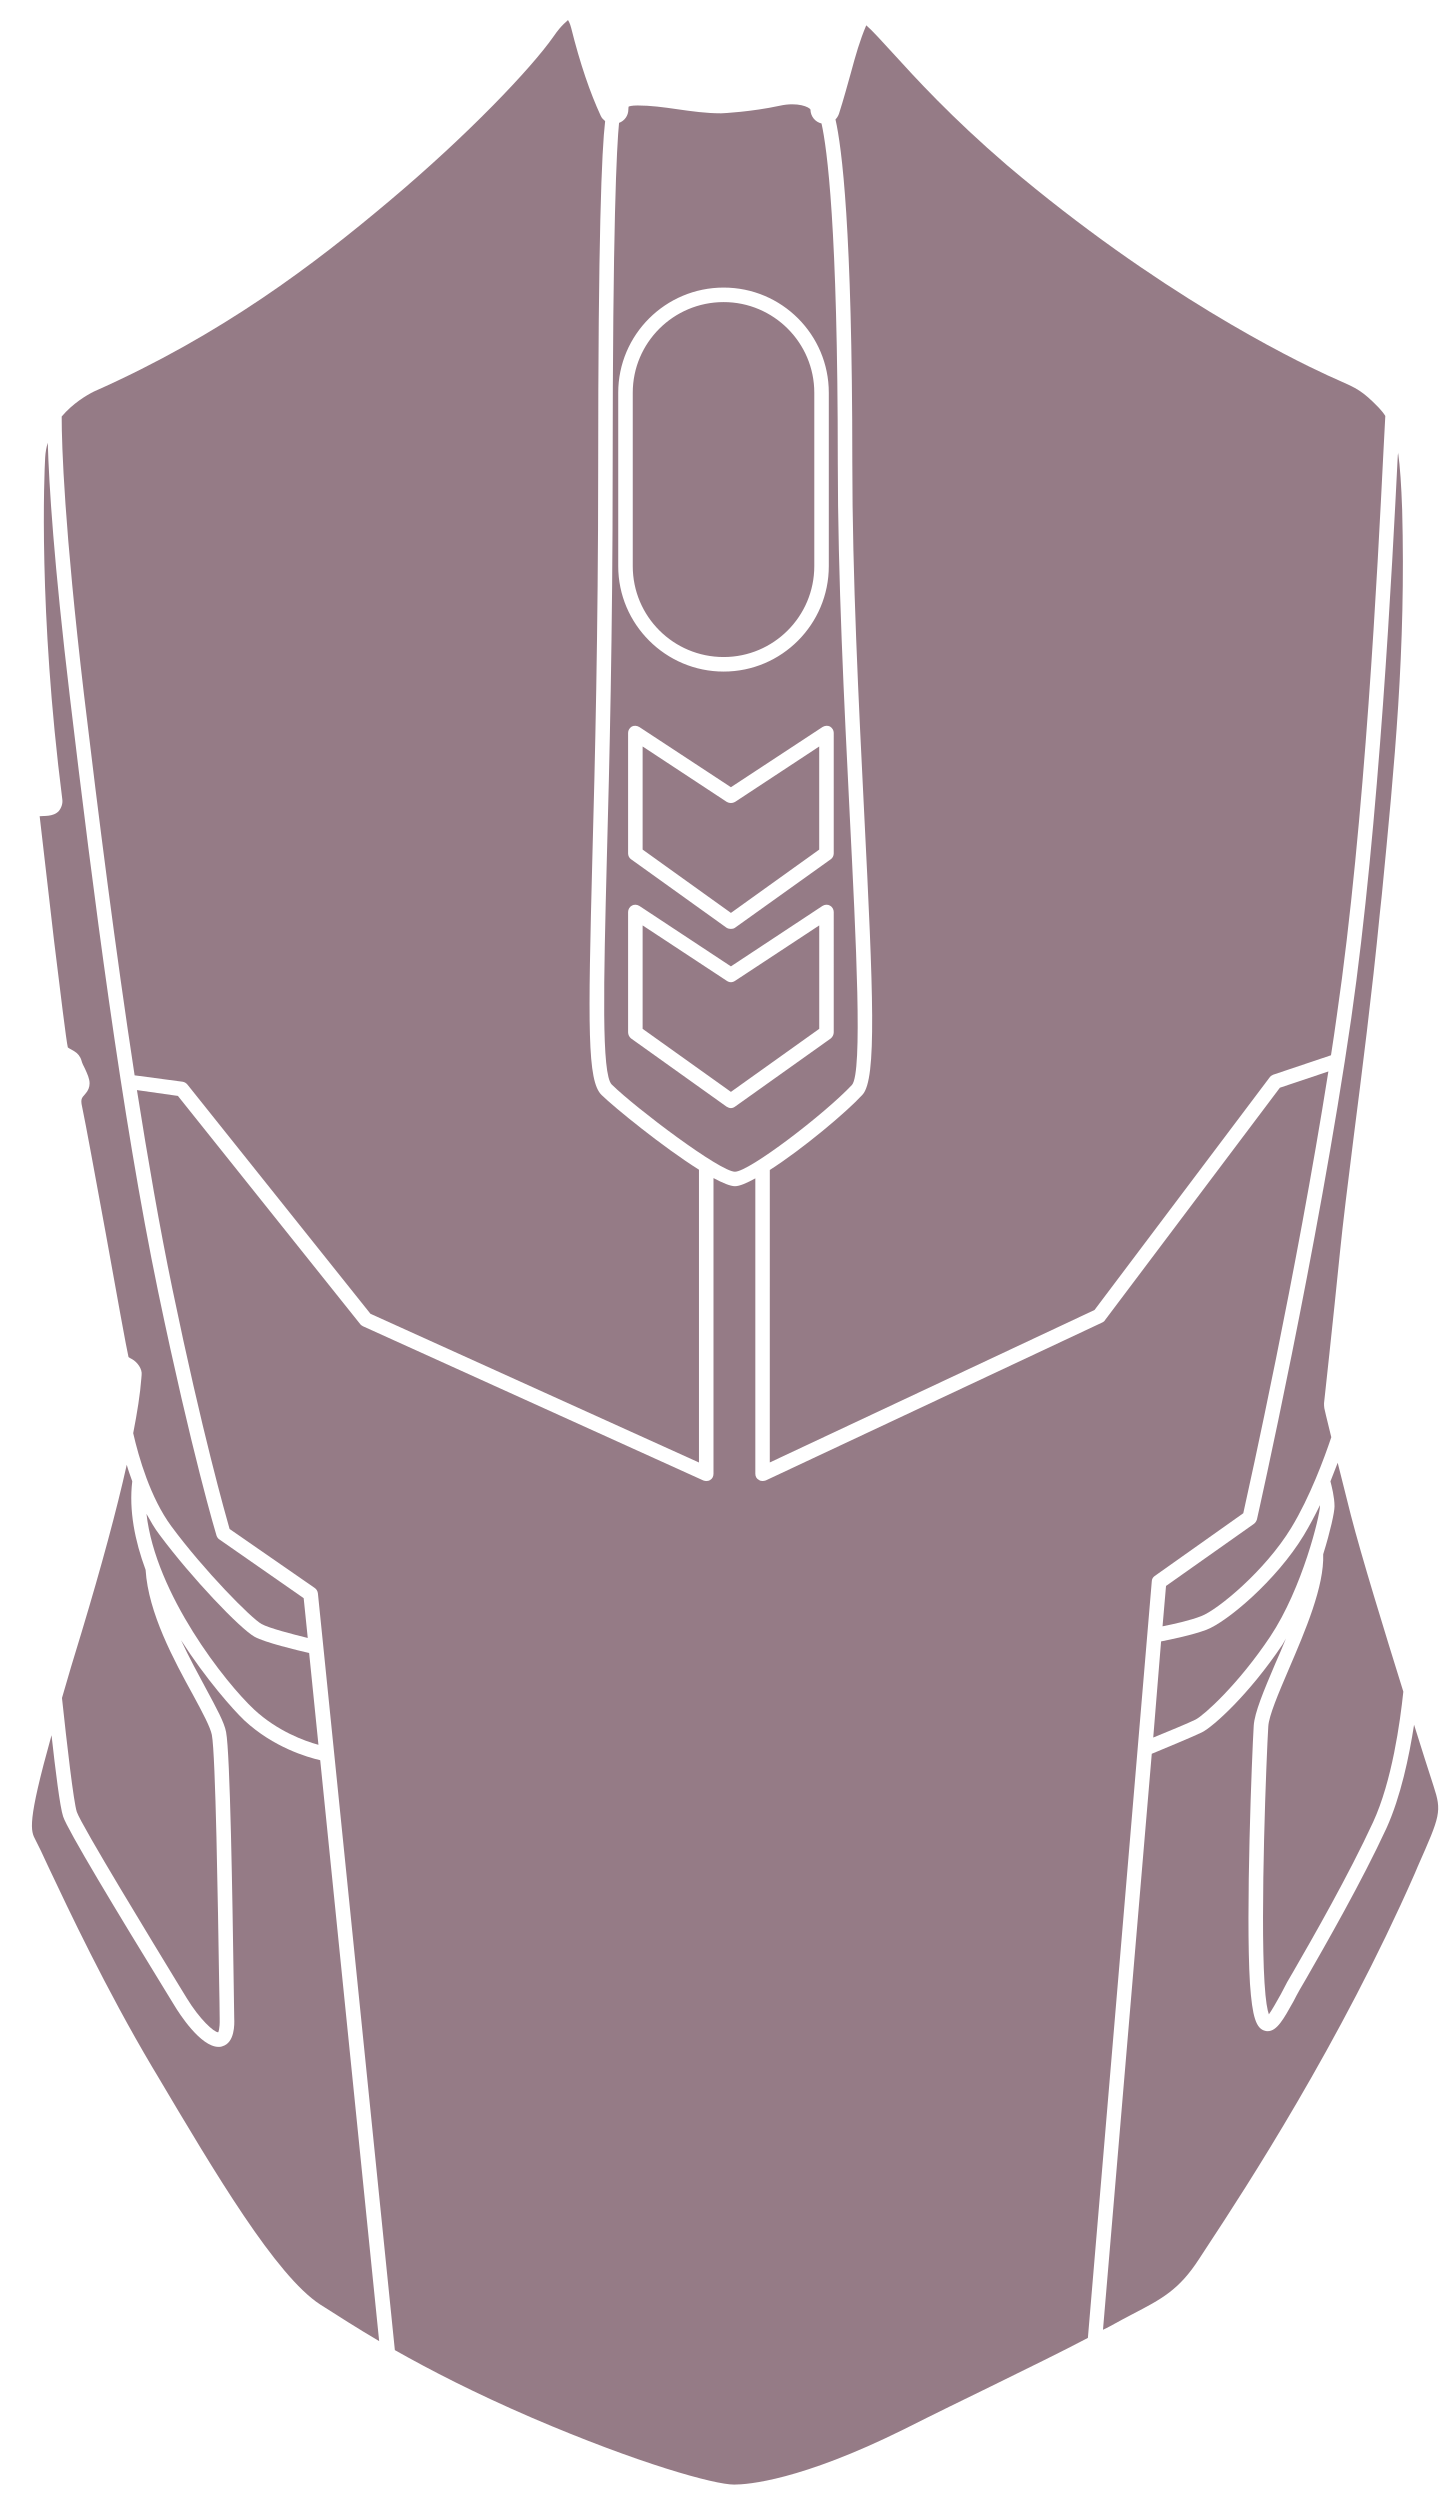
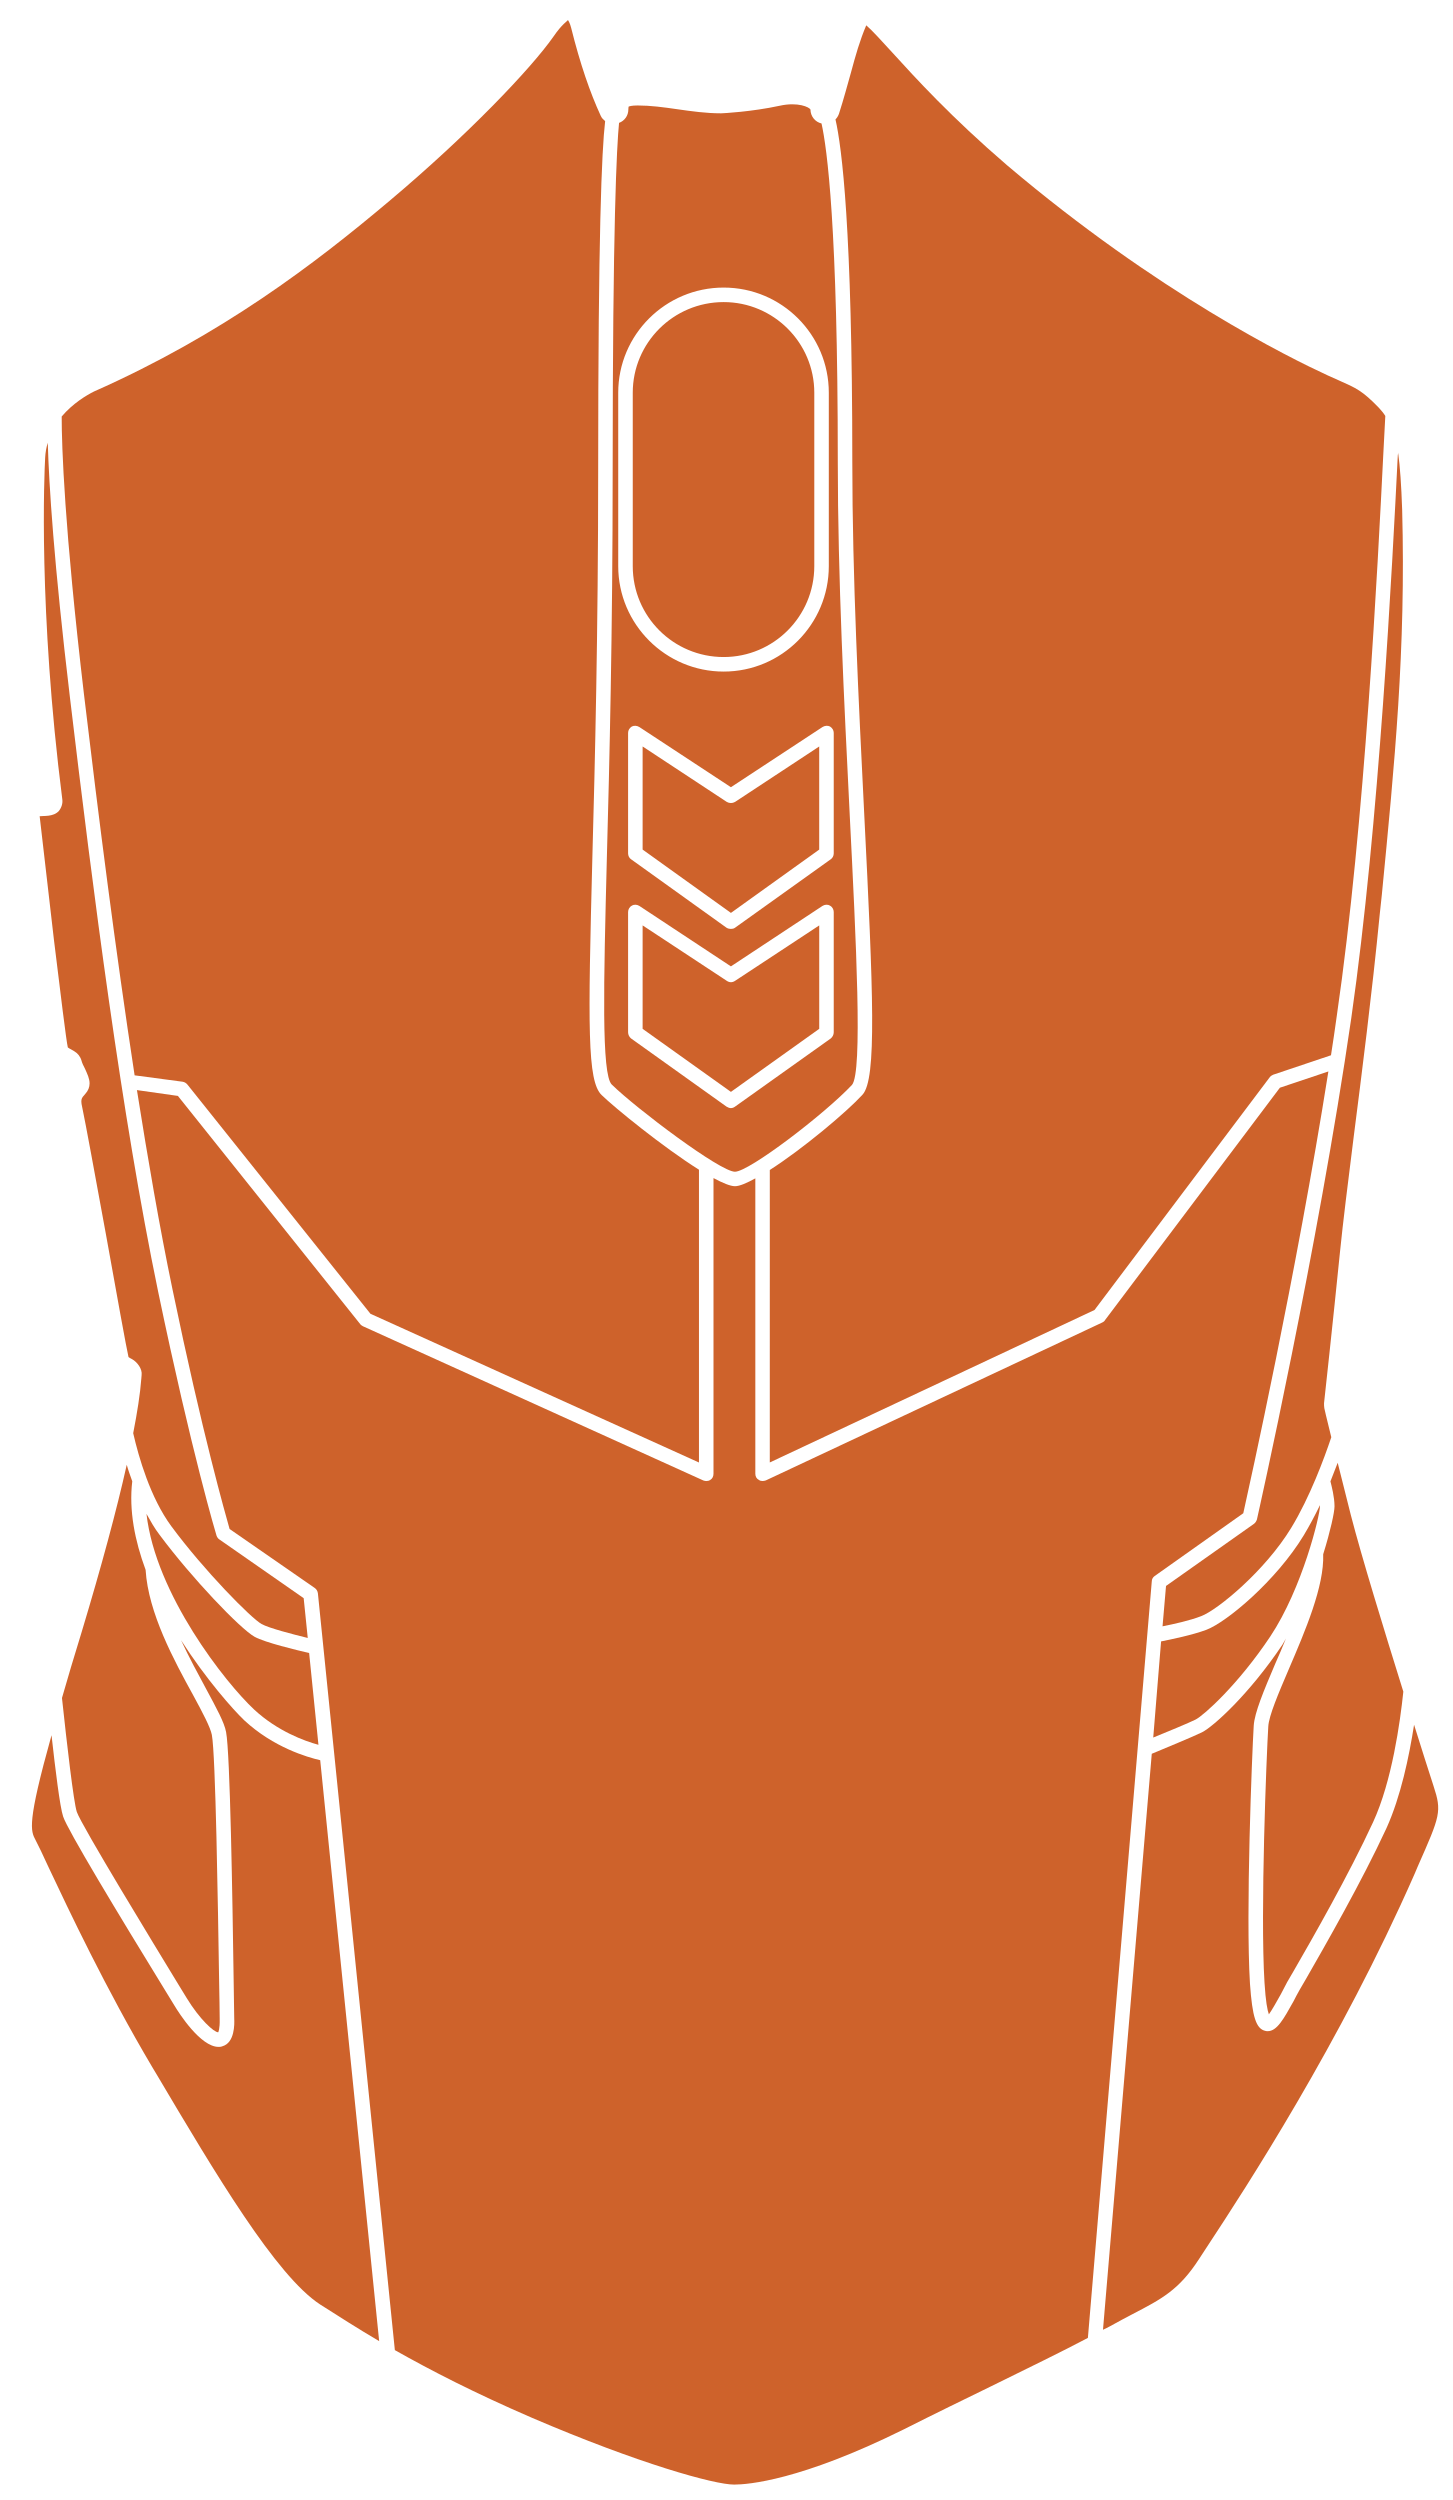
- <svg xmlns="http://www.w3.org/2000/svg" width="280pt" height="482pt" version="1.1" viewBox="0 0 280 482" id="svg380" fill="#957B86">
+ <svg xmlns="http://www.w3.org/2000/svg" width="280pt" height="482pt" version="1.1" viewBox="0 0 280 482" id="svg380" fill="#CE622B">
  <defs id="defs350">
    <symbol id="u" overflow="visible">
      <path d="m 18.766,-1.125 c -0.969,0.5 -1.98,0.875 -3.031,1.125 -1.043,0.258 -2.137,0.391 -3.281,0.391 -3.398,0 -6.09,-0.945 -8.078,-2.844 -1.992,-1.906 -2.984,-4.484 -2.984,-7.734 0,-3.258 0.992,-5.836 2.984,-7.734 1.988,-1.906 4.68,-2.859 8.078,-2.859 1.145,0 2.238,0.133 3.281,0.391 1.051,0.25 2.062,0.625 3.031,1.125 v 4.219 c -0.98,-0.656 -1.945,-1.141 -2.891,-1.453 -0.949,-0.312 -1.949,-0.469 -3,-0.469 -1.875,0 -3.352,0.605 -4.422,1.812 -1.074,1.199 -1.609,2.856 -1.609,4.969 0,2.106 0.535,3.762 1.609,4.969 1.07,1.199 2.547,1.797 4.422,1.797 1.051,0 2.051,-0.148 3,-0.453 0.945,-0.312 1.91,-0.801 2.891,-1.469 z" id="path287" />
    </symbol>
    <symbol id="b" overflow="visible">
      <path d="m 13.734,-11.141 c -0.438,-0.195 -0.871,-0.344 -1.297,-0.438 -0.418,-0.102 -0.84,-0.156 -1.266,-0.156 -1.262,0 -2.231,0.406 -2.906,1.219 -0.68,0.805 -1.016,1.953 -1.016,3.453 v 7.062 H 2.359 v -15.312 h 4.891 v 2.516 c 0.625,-1 1.344,-1.727 2.156,-2.188 0.82,-0.469 1.801,-0.703 2.938,-0.703 0.164,0 0.344,0.012 0.531,0.031 0.195,0.012 0.477,0.039 0.844,0.078 z" id="path290" />
    </symbol>
    <symbol id="a" overflow="visible">
      <path d="m 17.641,-7.703 v 1.406 H 6.188 c 0.125,1.148 0.539,2.008 1.25,2.578 0.707,0.574 1.703,0.859 2.984,0.859 1.031,0 2.082,-0.148 3.156,-0.453 1.082,-0.312 2.191,-0.773 3.328,-1.391 v 3.766 c -1.156,0.438 -2.312,0.766 -3.469,0.984 -1.156,0.227 -2.312,0.344 -3.469,0.344 -2.773,0 -4.93,-0.703 -6.469,-2.109 -1.531,-1.406 -2.297,-3.379 -2.297,-5.922 0,-2.5 0.754,-4.461 2.266,-5.891 1.508,-1.438 3.582,-2.156 6.219,-2.156 2.406,0 4.332,0.73 5.781,2.188 1.445,1.449 2.172,3.383 2.172,5.797 z m -5.031,-1.625 c 0,-0.926 -0.273,-1.672 -0.812,-2.234 -0.543,-0.57 -1.25,-0.859 -2.125,-0.859 -0.949,0 -1.719,0.266 -2.312,0.797 -0.594,0.531 -0.965,1.297 -1.109,2.297 z" id="path293" />
    </symbol>
    <symbol id="k" overflow="visible">
      <path d="m 9.219,-6.891 c -1.023,0 -1.793,0.172 -2.312,0.516 -0.512,0.344 -0.766,0.855 -0.766,1.531 0,0.625 0.207,1.117 0.625,1.469 0.414,0.344 0.988,0.516 1.719,0.516 0.926,0 1.703,-0.328 2.328,-0.984 0.633,-0.664 0.953,-1.492 0.953,-2.484 v -0.562 z m 7.469,-1.844 V 0 h -4.922 v -2.266 c -0.656,0.93 -1.398,1.605 -2.219,2.031 -0.824,0.414 -1.824,0.625 -3,0.625 -1.586,0 -2.871,-0.457 -3.859,-1.375 -0.992,-0.926 -1.484,-2.129 -1.484,-3.609 0,-1.789 0.613,-3.102 1.844,-3.938 1.238,-0.844 3.18,-1.266 5.828,-1.266 h 2.891 v -0.391 c 0,-0.77 -0.309,-1.332 -0.922,-1.688 -0.617,-0.363 -1.57,-0.547 -2.859,-0.547 -1.055,0 -2.031,0.105 -2.938,0.312 -0.898,0.211 -1.73,0.523 -2.5,0.938 v -3.734 c 1.039,-0.25 2.086,-0.441 3.141,-0.578 1.062,-0.133 2.125,-0.203 3.188,-0.203 2.758,0 4.75,0.547 5.969,1.641 1.227,1.086 1.844,2.856 1.844,5.312 z" id="path296" />
    </symbol>
    <symbol id="d" overflow="visible">
      <path d="m 7.703,-19.656 v 4.344 H 12.75 v 3.5 H 7.703 v 6.5 c 0,0.711 0.141,1.188 0.422,1.438 0.281,0.25 0.836,0.375 1.672,0.375 h 2.516 v 3.5 h -4.188 c -1.938,0 -3.312,-0.398 -4.125,-1.203 -0.805,-0.812 -1.203,-2.18 -1.203,-4.109 v -6.5 h -2.422 v -3.5 h 2.422 v -4.344 z" id="path299" />
    </symbol>
    <symbol id="j" overflow="visible">
      <path d="m 12.766,-13.078 v -8.203 h 4.922 V -1e-4 H 12.766 v -2.219 c -0.668,0.906 -1.406,1.57 -2.219,1.984 -0.813,0.414 -1.758,0.625 -2.828,0.625 -1.887,0 -3.434,-0.75 -4.641,-2.25 -1.211,-1.5 -1.812,-3.426 -1.812,-5.781 0,-2.363 0.602,-4.297 1.812,-5.797 1.207,-1.5 2.754,-2.25 4.641,-2.25 1.062,0 2,0.215 2.812,0.641 0.82,0.43 1.566,1.086 2.234,1.969 z m -3.219,9.922 c 1.039,0 1.836,-0.379 2.391,-1.141 0.551,-0.77 0.828,-1.883 0.828,-3.344 0,-1.457 -0.277,-2.566 -0.828,-3.328 -0.555,-0.77 -1.352,-1.156 -2.391,-1.156 -1.043,0 -1.84,0.387 -2.391,1.156 -0.555,0.762 -0.828,1.871 -0.828,3.328 0,1.461 0.273,2.574 0.828,3.344 0.551,0.762 1.348,1.141 2.391,1.141 z" id="path302" />
    </symbol>
    <symbol id="i" overflow="visible">
      <path d="m 10.5,-3.156 c 1.051,0 1.852,-0.379 2.406,-1.141 0.551,-0.77 0.828,-1.883 0.828,-3.344 0,-1.457 -0.277,-2.566 -0.828,-3.328 -0.555,-0.77 -1.355,-1.156 -2.406,-1.156 -1.055,0 -1.859,0.387 -2.422,1.156 -0.555,0.773 -0.828,1.883 -0.828,3.328 0,1.449 0.273,2.559 0.828,3.328 0.562,0.773 1.367,1.156 2.422,1.156 z m -3.25,-9.922 c 0.676,-0.883 1.422,-1.539 2.234,-1.969 0.82,-0.426 1.766,-0.641 2.828,-0.641 1.895,0 3.445,0.75 4.656,2.25 1.207,1.5 1.812,3.434 1.812,5.797 0,2.356 -0.605,4.281 -1.812,5.781 -1.211,1.5 -2.762,2.25 -4.656,2.25 -1.062,0 -2.008,-0.211 -2.828,-0.625 C 8.672,-0.66 7.926,-1.32 7.25,-2.219 V -2e-5 H 2.359 v -21.281 H 7.25 Z" id="path305" />
    </symbol>
    <symbol id="h" overflow="visible">
      <path d="m 0.344,-15.312 h 4.891 l 4.125,10.391 3.5,-10.391 h 4.891 l -6.438,16.766 c -0.648,1.695 -1.402,2.883 -2.266,3.562 -0.867,0.688 -2,1.031 -3.406,1.031 H 2.797 V 2.829 h 1.531 c 0.832,0 1.438,-0.137 1.812,-0.406 C 6.523,2.161 6.82,1.692 7.031,1.016 L 7.172,0.595 Z" id="path308" />
    </symbol>
    <symbol id="g" overflow="visible">
      <path d="M 14.953,-3.719 H 6.734 L 5.422,0 H 0.141 L 7.703,-20.406 h 6.266 L 21.531,0 H 16.25 Z M 8.047,-7.5 h 5.578 l -2.781,-8.125 z" id="path311" />
    </symbol>
    <symbol id="t" overflow="visible">
      <path d="M 2.359,-21.281 H 7.25 V 0 H 2.359 Z" id="path314" />
    </symbol>
    <symbol id="c" overflow="visible">
      <path d="m 9.641,-12.188 c -1.086,0 -1.914,0.391 -2.484,1.172 -0.574,0.781 -0.859,1.906 -0.859,3.375 0,1.469 0.285,2.594 0.859,3.375 0.57,0.773 1.398,1.156 2.484,1.156 1.062,0 1.875,-0.383 2.438,-1.156 0.57,-0.781 0.859,-1.906 0.859,-3.375 0,-1.469 -0.289,-2.594 -0.859,-3.375 -0.562,-0.781 -1.375,-1.172 -2.438,-1.172 z m 0,-3.5 c 2.633,0 4.691,0.715 6.172,2.141 1.477,1.418 2.219,3.387 2.219,5.906 0,2.512 -0.742,4.481 -2.219,5.906 C 14.332,-0.317 12.273,0.39 9.641,0.39 6.992,0.39 4.926,-0.317 3.438,-1.735 1.945,-3.161 1.203,-5.13 1.203,-7.641 c 0,-2.519 0.742,-4.488 2.234,-5.906 1.488,-1.426 3.555,-2.141 6.203,-2.141 z" id="path317" />
    </symbol>
    <symbol id="f" overflow="visible">
      <path d="M 17.75,-9.328 V 0 h -4.922 v -7.141 c 0,-1.32 -0.031,-2.234 -0.094,-2.734 -0.062,-0.5 -0.168,-0.867 -0.312,-1.109 -0.188,-0.312 -0.449,-0.555 -0.781,-0.734 -0.324,-0.176 -0.695,-0.266 -1.109,-0.266 -1.023,0 -1.824,0.398 -2.406,1.188 -0.586,0.781 -0.875,1.871 -0.875,3.266 V -1e-4 H 2.359 v -15.312 H 7.25 v 2.234 c 0.738,-0.883 1.52,-1.539 2.344,-1.969 0.832,-0.426 1.75,-0.641 2.75,-0.641 1.77,0 3.113,0.547 4.031,1.641 0.914,1.086 1.375,2.656 1.375,4.719 z" id="path320" />
    </symbol>
    <symbol id="e" overflow="visible">
      <path d="m 12.422,-21.281 v 3.219 H 9.719 c -0.688,0 -1.172,0.125 -1.453,0.375 -0.273,0.25 -0.406,0.688 -0.406,1.312 v 1.062 h 4.188 v 3.5 H 7.86 V -2e-4 h -4.891 v -11.812 h -2.438 v -3.5 h 2.438 v -1.062 c 0,-1.664 0.461,-2.898 1.391,-3.703 0.926,-0.801 2.367,-1.203 4.328,-1.203 z" id="path323" />
    </symbol>
    <symbol id="s" overflow="visible">
      <path d="m 0.422,-15.312 h 4.891 l 3.828,10.578 3.797,-10.578 h 4.906 L 11.812,0 h -5.375 z" id="path326" />
    </symbol>
    <symbol id="r" overflow="visible">
      <path d="m 16.547,-12.766 c 0.613,-0.945 1.348,-1.672 2.203,-2.172 0.852,-0.5 1.789,-0.75 2.812,-0.75 1.758,0 3.098,0.547 4.016,1.641 0.926,1.086 1.391,2.656 1.391,4.719 V -4e-4 h -4.922 v -7.984 -0.359 c 0.008,-0.133 0.016,-0.32 0.016,-0.562 0,-1.082 -0.164,-1.863 -0.484,-2.344 -0.312,-0.488 -0.824,-0.734 -1.531,-0.734 -0.93,0 -1.648,0.387 -2.156,1.156 -0.512,0.762 -0.773,1.867 -0.781,3.312 v 7.516 h -4.922 v -7.984 c 0,-1.695 -0.148,-2.785 -0.438,-3.266 -0.293,-0.488 -0.812,-0.734 -1.562,-0.734 -0.938,0 -1.664,0.387 -2.172,1.156 -0.512,0.762 -0.766,1.859 -0.766,3.297 v 7.531 h -4.922 v -15.312 h 4.922 v 2.234 c 0.602,-0.863 1.289,-1.516 2.062,-1.953 0.781,-0.438 1.641,-0.656 2.578,-0.656 1.062,0 2,0.258 2.812,0.766 0.812,0.512 1.426,1.23 1.844,2.156 z" id="path329" />
    </symbol>
    <symbol id="q" overflow="visible">
      <path d="M 17.75,-9.328 V 0 h -4.922 v -7.109 c 0,-1.344 -0.031,-2.266 -0.094,-2.766 -0.062,-0.5 -0.168,-0.867 -0.312,-1.109 -0.188,-0.312 -0.449,-0.555 -0.781,-0.734 -0.324,-0.176 -0.695,-0.266 -1.109,-0.266 -1.023,0 -1.824,0.398 -2.406,1.188 -0.586,0.781 -0.875,1.871 -0.875,3.266 V -1e-4 H 2.359 v -21.281 H 7.25 v 8.203 c 0.738,-0.883 1.52,-1.539 2.344,-1.969 0.832,-0.426 1.75,-0.641 2.75,-0.641 1.77,0 3.113,0.547 4.031,1.641 0.914,1.086 1.375,2.656 1.375,4.719 z" id="path332" />
    </symbol>
    <symbol id="p" overflow="visible">
      <path d="m 2.578,-20.406 h 5.875 l 7.422,14 v -14 h 4.984 V 0 h -5.875 L 7.562,-14 V 0 H 2.578 Z" id="path335" />
    </symbol>
    <symbol id="o" overflow="visible">
      <path d="m 2.188,-5.969 v -9.344 h 4.922 v 1.531 c 0,0.836 -0.008,1.875 -0.016,3.125 -0.012,1.25 -0.016,2.086 -0.016,2.5 0,1.242 0.031,2.133 0.094,2.672 0.07,0.543 0.18,0.934 0.328,1.172 0.207,0.324 0.473,0.574 0.797,0.75 0.32,0.168 0.691,0.25 1.109,0.25 1.02,0 1.82,-0.391 2.406,-1.172 0.582,-0.781 0.875,-1.867 0.875,-3.266 v -7.562 h 4.891 V -6e-4 H 12.688 V -2.219 C 11.945,-1.321 11.164,-0.661 10.344,-0.235 9.519,0.179 8.609,0.39 7.609,0.39 5.848,0.39 4.504,-0.149 3.578,-1.235 2.648,-2.317 2.188,-3.895 2.188,-5.969 Z" id="path338" />
    </symbol>
    <symbol id="n" overflow="visible">
      <path d="m 2.578,-20.406 h 8.734 c 2.594,0 4.582,0.578 5.969,1.734 1.395,1.148 2.094,2.789 2.094,4.922 0,2.137 -0.699,3.781 -2.094,4.938 -1.387,1.156 -3.375,1.734 -5.969,1.734 H 7.828 V 3e-4 h -5.25 z m 5.25,3.812 v 5.703 H 10.75 c 1.02,0 1.805,-0.25 2.359,-0.75 0.562,-0.5 0.844,-1.203 0.844,-2.109 0,-0.914 -0.281,-1.617 -0.844,-2.109 -0.555,-0.488 -1.34,-0.734 -2.359,-0.734 z" id="path341" />
    </symbol>
    <symbol id="m" overflow="visible">
      <path d="M 2.359,-15.312 H 7.25 v 15.031 c 0,2.051 -0.496,3.617 -1.484,4.703 -0.98,1.082 -2.406,1.625 -4.281,1.625 H -0.938 V 2.828 h 0.859 c 0.926,0 1.562,-0.211 1.906,-0.625 0.352,-0.418 0.531,-1.246 0.531,-2.484 z m 0,-5.969 H 7.25 v 4 H 2.359 Z" id="path344" />
    </symbol>
    <symbol id="l" overflow="visible">
      <path d="m 14.719,-14.828 v 3.984 c -0.656,-0.457 -1.324,-0.797 -2,-1.016 -0.668,-0.219 -1.359,-0.328 -2.078,-0.328 -1.367,0 -2.434,0.402 -3.203,1.203 -0.762,0.793 -1.141,1.906 -1.141,3.344 0,1.43 0.379,2.543 1.141,3.344 0.77,0.793 1.836,1.188 3.203,1.188 0.758,0 1.484,-0.109 2.172,-0.328 0.688,-0.227 1.32,-0.566 1.906,-1.016 v 4 c -0.762,0.281 -1.539,0.488 -2.328,0.625 -0.781,0.145 -1.574,0.219 -2.375,0.219 -2.762,0 -4.922,-0.707 -6.484,-2.125 -1.555,-1.414 -2.328,-3.383 -2.328,-5.906 0,-2.531 0.773,-4.504 2.328,-5.922 1.562,-1.414 3.723,-2.125 6.484,-2.125 0.801,0 1.594,0.074 2.375,0.219 0.781,0.137 1.555,0.352 2.328,0.641 z" id="path347" />
    </symbol>
  </defs>
  <g id="g378" transform="translate(-211.0946,-38.73341)">
    <path d="m 225.9,388.06 c -0.617,-1.902 -1.902,-13.047 -2.856,-21.953 1.062,-3.695 2.297,-7.894 3.809,-12.77 3.809,-12.656 6.719,-23.406 8.68,-32.199 0.281,1.062 0.672,2.07 1.062,3.191 -0.672,5.602 0.504,11.48 2.574,17.078 0.504,8.289 5.488,17.473 9.184,24.191 1.793,3.305 3.305,6.16 3.586,7.617 0.727,3.754 1.176,33.098 1.398,47.207 0.055,3.305 0.113,5.938 0.113,7.504 0.055,2.07 -0.281,2.633 -0.281,2.633 -0.84,0 -3.586,-2.519 -6.047,-6.551 l -1.68,-2.742 c -4.59,-7.559 -18.645,-30.574 -19.543,-33.207 z" id="path352" />
    <path d="m 235.87,300.37 c -0.281,-1.062 -2.465,-13.105 -4.367,-23.742 -2.07,-11.312 -4.031,-21.953 -4.426,-23.742 -0.504,-2.238 -0.391,-2.297 0.504,-3.305 0.504,-0.559 0.785,-1.23 0.785,-1.961 0,-0.953 -0.449,-1.848 -0.895,-2.856 -0.281,-0.504 -0.559,-1.121 -0.672,-1.566 -0.223,-0.785 -0.727,-1.398 -1.398,-1.793 -0.953,-0.504 -1.23,-0.727 -1.23,-0.727 -0.281,-1.121 -1.457,-10.754 -2.688,-20.832 -1.176,-10.078 -2.406,-20.719 -2.742,-23.742 0.672,-0.113 2.633,0.168 3.695,-1.008 0.504,-0.617 0.785,-1.457 0.672,-2.238 -4.648,-36.512 -3.473,-63 -3.305,-65.91 0.055,-1.008 0.223,-1.961 0.504,-2.856 0.223,8.062 1.176,23.129 4.258,49 4.481,37.633 9.969,80.641 17.023,114.69 6.496,31.191 11.199,46.871 11.258,47.039 0.113,0.281 0.281,0.559 0.559,0.727 l 16.238,11.312 0.785,7.672 c -2.969,-0.727 -7.504,-1.902 -8.902,-2.688 -1.961,-1.062 -11.09,-10.305 -17.414,-18.871 -4.031,-5.488 -6.273,-13.273 -7.336,-17.922 0.785,-4.031 1.344,-7.559 1.566,-10.527 l 0.055,-0.672 c 0.168,-1.176 -0.84,-2.519 -1.848,-3.078 -0.23,-0.121 -0.566,-0.289 -0.68,-0.402 z" id="path354" />
    <path d="m 260.17,354.3 c 2.016,1.121 8.121,2.574 10.527,3.137 l 1.793,17.695 c -2.688,-0.727 -7.894,-2.633 -12.375,-6.777 -5.543,-5.152 -19.039,-22.289 -20.777,-37.742 0.785,1.398 1.566,2.801 2.519,4.031 6.16,8.289 15.512,18.086 18.312,19.656 z" id="path356" />
    <path d="m 272.83,378.1 11.367,112 c -4.199,-2.465 -7.84,-4.816 -11.367,-7.055 -8.512,-5.543 -20.215,-25.258 -31.527,-44.352 l -0.84,-1.398 c -8.961,-15.121 -16.129,-30.352 -19.992,-38.527 -1.176,-2.574 -2.07,-4.426 -2.519,-5.266 -0.953,-1.793 -1.68,-3.191 3.078,-20.215 0.727,6.551 1.625,13.887 2.238,15.68 0.84,2.574 10.473,18.535 19.824,33.77 l 1.68,2.742 c 0.84,1.398 4.984,7.894 8.457,7.894 0.223,0 0.449,0 0.727,-0.113 2.406,-0.672 2.352,-4.258 2.297,-5.375 l -0.113,-7.504 c -0.223,-15.289 -0.672,-43.68 -1.457,-47.711 -0.336,-1.848 -1.848,-4.594 -3.863,-8.344 -1.512,-2.801 -3.246,-5.992 -4.816,-9.352 4.816,7.504 10.023,13.383 12.207,15.457 5.606,5.203 12.156,7.106 14.621,7.668 z" id="path358" />
    <path d="m 227.3,172.74 c -3.809,-32.367 -4.312,-47.992 -4.312,-53.703 2.129,-2.519 4.762,-4.09 6.215,-4.816 24.754,-10.977 42.672,-24.695 56.953,-36.734 15.062,-12.656 27.328,-25.535 31.641,-31.695 1.68,-2.465 2.742,-3.023 2.801,-3.191 0.113,0.168 0.391,0.617 0.617,1.512 1.734,6.945 3.641,12.488 5.711,16.969 0.168,0.391 0.504,0.727 0.84,1.008 -0.672,5.769 -1.344,21.895 -1.344,67.594 0,30.855 -0.617,56.055 -1.121,74.426 -0.84,32.648 -1.008,43.062 1.793,45.754 2.465,2.406 11.816,10.023 18.762,14.391 v 56.449 l -63.336,-28.672 -35.281,-44.184 c -0.223,-0.281 -0.559,-0.504 -0.953,-0.559 l -9.238,-1.23 c -3.699,-24.203 -6.945,-49.793 -9.746,-73.316 z" id="path360" />
    <path d="m 352.8,193.35 16.238,-10.695 v 19.879 l -17.023,12.207 -17.023,-12.207 v -19.879 l 16.238,10.695 c 0.504,0.281 1.066,0.281 1.57,0 z" id="path362" />
    <path d="m 352.8,227.85 c -0.504,0.336 -1.062,0.336 -1.566,0 l -16.238,-10.695 v 19.938 l 17.023,12.152 17.023,-12.152 v -19.938 z m 0,0 c -0.504,0.336 -1.062,0.336 -1.566,0 l -16.238,-10.695 v 19.938 l 17.023,12.152 17.023,-12.152 v -19.938 z m 22.117,-32.09 c -1.062,-21.449 -2.297,-45.754 -2.297,-67.984 0,-45.305 -2.07,-60.48 -3.137,-65.238 -1.23,-0.281 -2.129,-1.398 -2.129,-2.688 -0.223,-0.449 -2.406,-1.512 -5.938,-0.727 -5.434,1.176 -10.977,1.457 -11.258,1.457 h -0.113 c -2.801,0 -5.602,-0.391 -8.344,-0.785 -2.688,-0.391 -5.207,-0.727 -7.672,-0.727 -1.176,0 -1.625,0.168 -1.734,0.223 0,0 -0.055,0.223 -0.055,0.559 0,1.176 -0.727,2.184 -1.793,2.574 -0.449,4.594 -1.23,19.488 -1.23,67.258 0,30.91 -0.617,56.113 -1.121,74.48 -0.617,24.246 -1.062,41.719 0.953,43.68 4.762,4.648 20.887,16.801 23.742,16.801 2.742,0 17.305,-11.145 22.566,-16.742 2.082,-2.41 0.793,-27.723 -0.441,-52.141 z m -44.629,-81.309 c 0,-11.199 9.129,-20.273 20.328,-20.273 11.199,0 20.273,9.07 20.273,20.273 v 33.434 c 0,11.199 -9.07,20.328 -20.273,20.328 -11.199,0 -20.328,-9.129 -20.328,-20.328 z m 41.551,123.31 c 0,0.449 -0.223,0.895 -0.559,1.176 l -18.48,13.16 c -0.223,0.168 -0.504,0.281 -0.785,0.281 -0.281,0 -0.559,-0.113 -0.84,-0.281 l -18.426,-13.16 c -0.336,-0.281 -0.559,-0.727 -0.559,-1.176 v -23.184 c 0,-0.504 0.281,-1.008 0.727,-1.23 0.449,-0.281 1.008,-0.223 1.457,0.055 l 17.641,11.648 17.641,-11.648 c 0.449,-0.281 1.008,-0.336 1.457,-0.055 0.449,0.223 0.727,0.727 0.727,1.23 z m 0,-34.492 c 0,0.449 -0.223,0.895 -0.559,1.121 l -18.48,13.215 c -0.223,0.168 -0.504,0.223 -0.785,0.223 -0.281,0 -0.559,-0.055 -0.84,-0.223 l -18.426,-13.215 c -0.336,-0.223 -0.559,-0.672 -0.559,-1.121 v -23.238 c 0,-0.504 0.281,-0.953 0.727,-1.23 0.449,-0.223 1.008,-0.168 1.457,0.113 l 17.641,11.594 17.641,-11.594 c 0.449,-0.281 1.008,-0.336 1.457,-0.113 0.449,0.281 0.727,0.727 0.727,1.23 z m -20.609,24.582 -16.238,-10.695 v 19.938 l 17.023,12.152 17.023,-12.152 V 217.156 L 352.8,227.851 c -0.504,0.336 -1.066,0.336 -1.57,0 z m -0.613,-62.441 c 9.633,0 17.473,-7.84 17.473,-17.527 v -33.434 c 0,-9.633 -7.84,-17.473 -17.473,-17.473 -9.688,0 -17.527,7.84 -17.527,17.473 v 33.434 c -0.004,9.688 7.84,17.527 17.527,17.527 z" id="path364" />
    <path d="m 465.58,328.93 v 0.223 c 0,1.734 -3.359,15.734 -9.574,25.09 -6.16,9.238 -12.77,15.176 -14.391,16.016 -1.23,0.617 -5.543,2.406 -8.176,3.473 l 1.512,-18.535 c 1.961,-0.391 6.047,-1.23 8.734,-2.238 3.977,-1.512 13.496,-9.52 18.762,-18.199 1.117,-1.855 2.184,-3.871 3.133,-5.828 z" id="path366" />
    <path d="m 433.16,343.6 -12.32,145.88 c -4.984,2.633 -11.199,5.656 -18.594,9.297 -5.039,2.465 -10.695,5.207 -16.91,8.344 -19.879,9.855 -30.07,10.641 -32.703,10.641 -3.809,0 -18.367,-4.031 -38.977,-12.879 -11.145,-4.816 -19.488,-9.129 -26.434,-13.047 l -14.84,-145.94 c -0.055,-0.391 -0.281,-0.785 -0.617,-1.008 l -16.406,-11.367 c -0.785,-2.801 -5.207,-18.199 -11.031,-46.312 -2.465,-11.871 -4.703,-24.863 -6.832,-38.305 l 7.894,1.121 35.168,44.016 c 0.113,0.168 0.336,0.281 0.504,0.391 l 65.633,29.734 c 0.168,0.055 0.391,0.113 0.559,0.113 0.281,0 0.559,-0.055 0.785,-0.223 0.391,-0.223 0.617,-0.672 0.617,-1.176 v -57.012 c 1.793,0.953 3.246,1.566 4.144,1.566 0.895,0 2.297,-0.617 3.922,-1.512 v 56.953 c 0,0.504 0.223,0.953 0.672,1.176 0.223,0.168 0.449,0.223 0.727,0.223 0.223,0 0.391,-0.055 0.617,-0.113 l 64.902,-30.465 c 0.223,-0.113 0.391,-0.223 0.504,-0.449 l 33.711,-44.801 9.352,-3.137 c -6.215,39.312 -15.289,80.137 -16.406,85.176 l -17.078,12.098 c -0.34,0.23 -0.562,0.621 -0.562,1.016 z" id="path368" />
    <path d="m 375.42,127.78 c 0,-44.969 -2.016,-60.648 -3.246,-66.023 0.277,-0.281 0.5,-0.617 0.668,-1.066 0.953,-2.969 1.625,-5.543 2.297,-7.894 0.953,-3.527 1.734,-6.273 2.969,-9.184 1.176,1.008 3.078,3.137 4.984,5.207 4.535,4.984 11.367,12.488 22.176,21.785 29.062,24.641 54.602,37.184 61.77,40.488 l 2.129,0.953 c 3.414,1.512 4.594,2.016 7.785,5.32 0.449,0.504 0.895,1.008 1.23,1.566 -0.113,1.902 -0.223,4.426 -0.391,7.449 -1.062,21.168 -3.527,70.84 -8.961,108.19 -0.336,2.519 -0.727,5.039 -1.121,7.617 l -11.148,3.75 c -0.281,0.113 -0.504,0.281 -0.672,0.504 l -33.77,44.855 -62.609,29.398 0.004,-56.391 c 6.383,-4.09 14.785,-11.145 17.863,-14.504 2.801,-2.969 2.07,-19.711 0.336,-54.207 -1.062,-21.395 -2.293,-45.641 -2.293,-67.816 z" id="path370" />
    <path d="m 471.52,330.78 c 2.129,8.23 6.383,22.062 10.137,34.105 -0.617,5.879 -2.184,17.246 -5.824,25.145 -4.703,10.191 -11.648,22.344 -15.398,28.84 l -1.176,2.016 c -0.391,0.785 -0.84,1.566 -1.23,2.352 -0.727,1.289 -1.68,3.023 -2.297,3.863 -0.281,-0.785 -0.617,-2.465 -0.84,-6.106 -0.84,-13.609 0.391,-43.902 0.727,-49.391 0.113,-2.07 1.961,-6.383 3.922,-10.977 3.246,-7.559 6.887,-16.07 6.664,-22.23 1.398,-4.481 2.184,-8.121 2.184,-9.238 0,-1.793 -0.559,-3.922 -0.785,-4.816 0.504,-1.289 0.953,-2.465 1.398,-3.586 0.672,2.742 1.512,6.047 2.519,10.023 z" id="path372" />
    <path d="m 471.63,234.96 c 5.375,-37.465 7.894,-87.191 8.961,-108.47 0.055,-0.168 0.055,-0.336 0.055,-0.504 0.391,2.801 0.617,6.273 0.785,11.031 0.727,26.992 -1.457,48.887 -3.922,74.258 l -0.391,3.641 c -1.512,15.512 -3.473,30.801 -5.039,43.062 -1.121,8.902 -2.07,16.52 -2.633,22.121 -1.344,13.383 -3.078,29.176 -3.078,29.176 0,0.336 0,0.617 0.055,0.953 0,0 0.391,1.793 1.344,5.602 -1.344,4.031 -4.144,11.594 -7.727,17.473 -5.039,8.289 -14.223,15.848 -17.359,17.023 -2.129,0.84 -5.434,1.566 -7.449,1.961 l 0.672,-7.785 16.969,-11.984 c 0.281,-0.223 0.449,-0.504 0.559,-0.84 0.109,-0.508 11.703,-51.918 18.199,-96.715 z" id="path374" />
    <path d="m 487.48,383.08 c 1.625,4.93 1.289,5.711 -3.023,15.457 l -0.617,1.457 c -14.336,32.648 -32.762,60.871 -39.762,71.512 l -1.793,2.742 c -3.863,5.992 -7.223,7.727 -12.824,10.641 -1.344,0.727 -2.801,1.457 -4.367,2.352 -0.391,0.223 -0.895,0.449 -1.344,0.672 l 9.406,-111.05 c 2.129,-0.895 8.121,-3.359 9.688,-4.144 2.129,-1.062 9.07,-7.281 15.512,-16.91 0.223,-0.391 0.449,-0.785 0.672,-1.176 -0.672,1.68 -1.398,3.359 -2.07,4.871 -2.238,5.266 -3.977,9.406 -4.144,11.93 -0.336,5.543 -1.566,36.008 -0.727,49.727 0.449,6.441 1.176,8.734 2.969,9.129 0.168,0.055 0.336,0.055 0.449,0.055 1.793,0 3.078,-2.352 4.984,-5.769 0.391,-0.785 0.785,-1.512 1.23,-2.297 l 1.176,-2.016 c 3.754,-6.551 10.754,-18.762 15.512,-29.062 2.742,-6.047 4.367,-13.777 5.32,-19.938 1.457,4.707 2.801,8.852 3.754,11.816 z" id="path376" />
  </g>
</svg>
